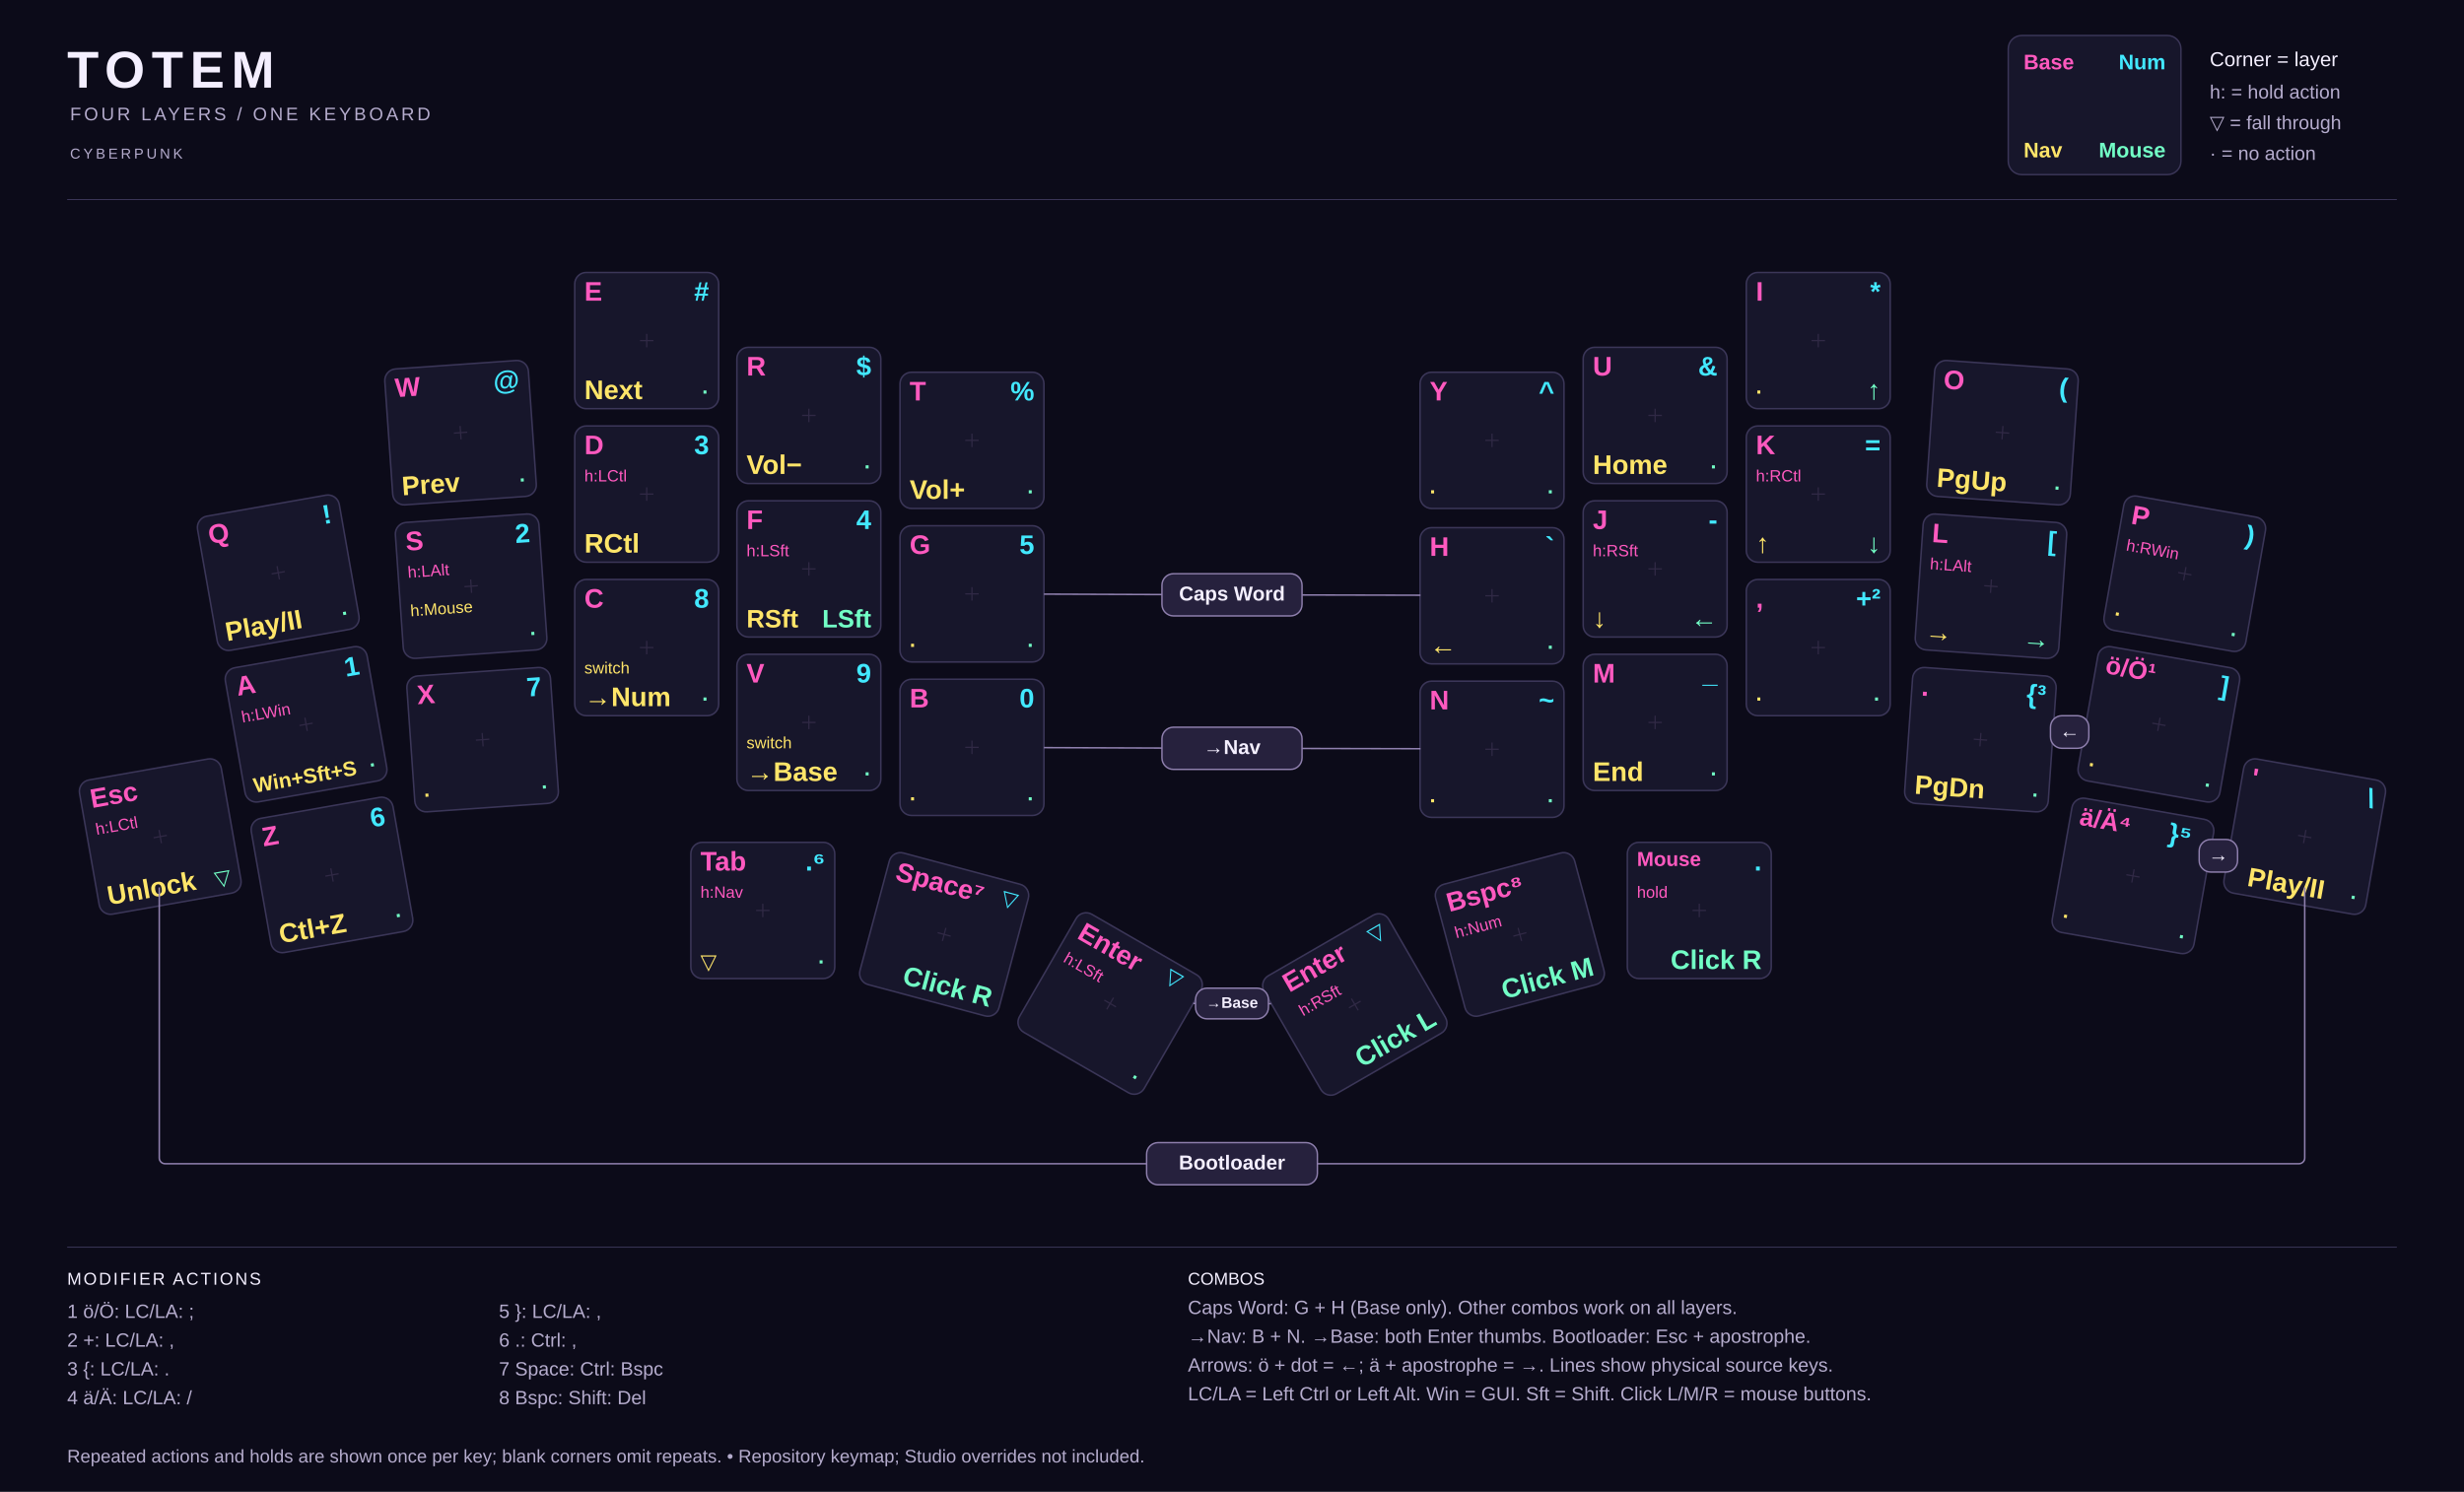
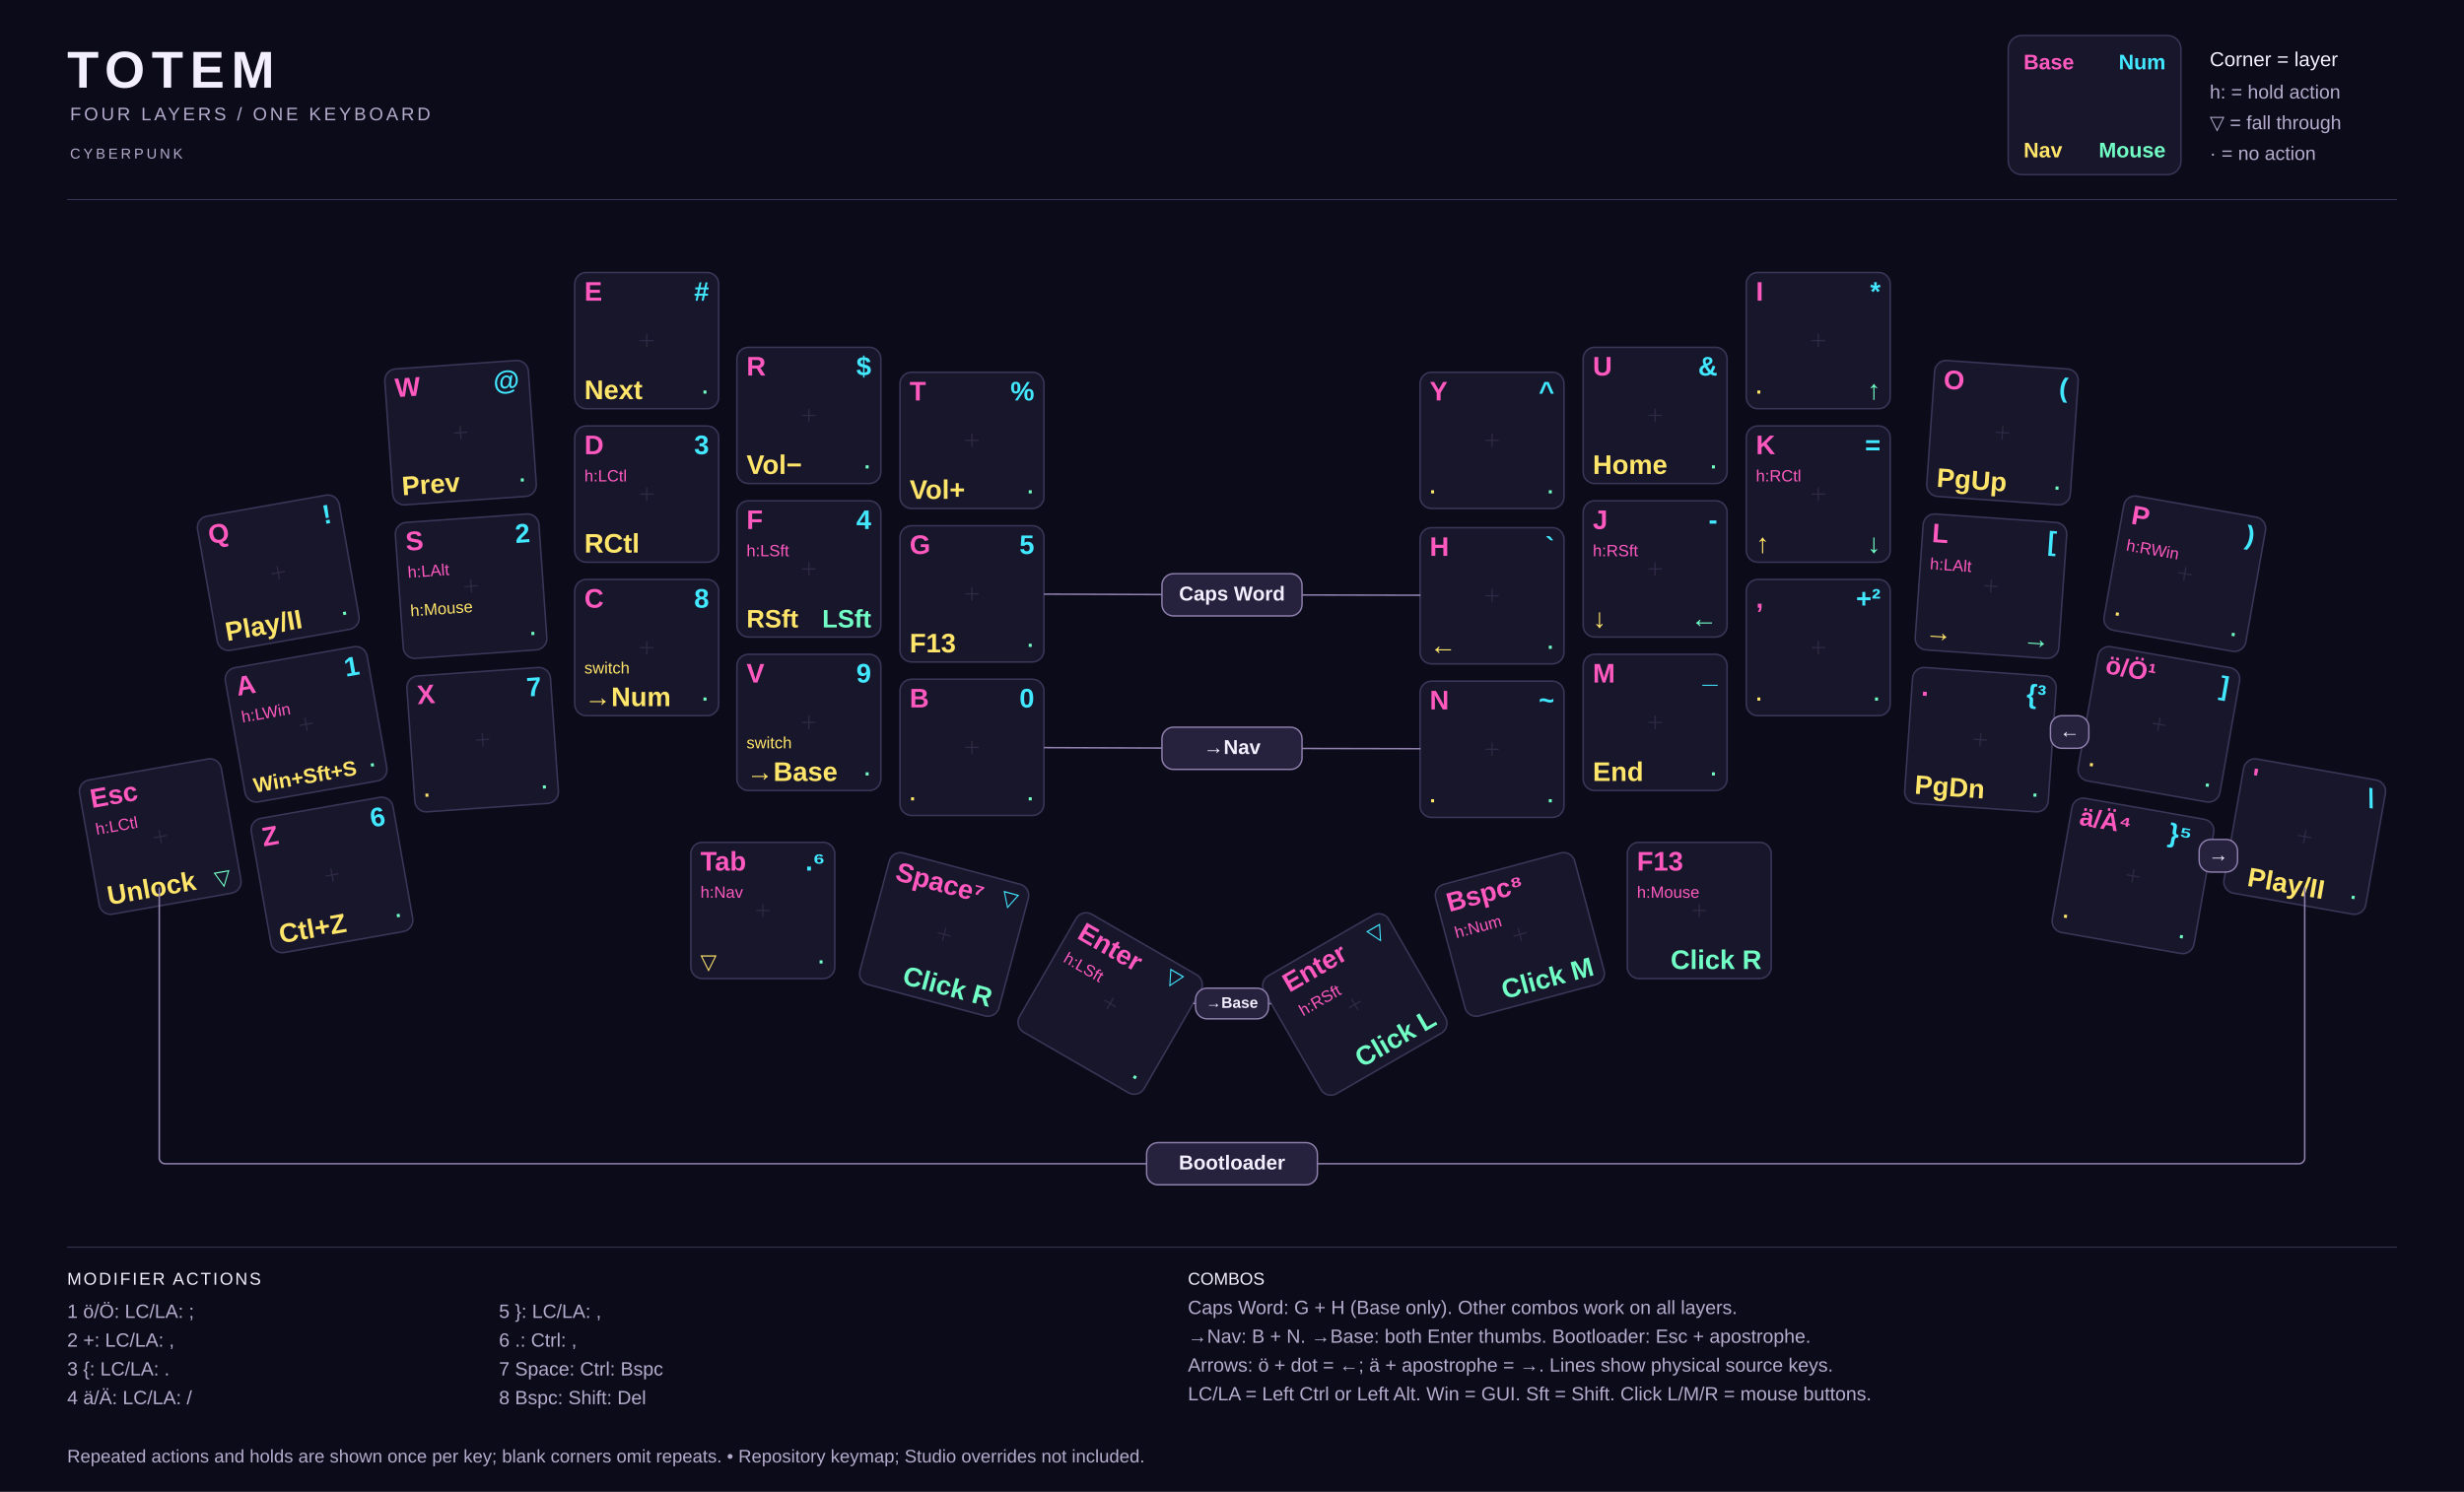
<svg xmlns="http://www.w3.org/2000/svg" width="2568" height="1555" viewBox="0 0 2568 1555" class="keymap" role="img" aria-labelledby="overview-title overview-description">
  <rect width="100%" height="100%" fill="#0c0b19" />
  <style>/* inherit to force styles through use tags */
svg path {
    fill: inherit;
}

/* font and background color specifications */
svg.keymap {
    font-family: SFMono-Regular,Consolas,Liberation Mono,Menlo,monospace;
    font-size: 14px;
    font-kerning: normal;
    text-rendering: optimizeLegibility;
    fill: #24292e;
}

/* default key styling */
rect.key {
    fill: #f6f8fa;
}

rect.key, rect.combo {
    stroke: #c9cccf;
    stroke-width: 1;
}

/* default key side styling, only used is draw_key_sides is set */
rect.side {
    filter: brightness(90%);
}

/* color accent for combo boxes */
rect.combo, rect.combo-separate {
    fill: #cdf;
}

/* color accent for held keys */
rect.held, rect.combo.held {
    fill: #fdd;
}

/* color accent for ghost (optional) keys */
rect.ghost, rect.combo.ghost {
    stroke-dasharray: 4, 4;
    stroke-width: 2;
}

text {
    text-anchor: middle;
    dominant-baseline: middle;
}

/* styling for layer labels */
text.label {
    font-weight: bold;
    text-anchor: start;
    stroke: white;
    stroke-width: 4;
    paint-order: stroke;
}

/* styling for optional footer */
text.footer {
    text-anchor: end;
    dominant-baseline: auto;
    stroke: white;
    stroke-width: 4;
    paint-order: stroke;
}

/* styling for combo tap, and key non-tap label text */
text.combo, text.hold, text.shifted, text.left, text.right, text.tl, text.tr, text.bl, text.br {
    font-size: 11px;
}

text.hold, text.bl, text.br {
    text-anchor: middle;
    dominant-baseline: auto;
}

text.shifted, text.tl, text.tr {
    text-anchor: middle;
    dominant-baseline: hanging;
}

text.left, text.tl, text.bl {
    text-anchor: start;
}

text.right, text.tr, text.br {
    text-anchor: end;
}

text.layer-activator {
    text-decoration: underline;
}

/* styling for hold/shifted label text in combo box */
text.combo.hold, text.combo.shifted, text.combo.left, text.combo.right {
    font-size: 8px;
}

/* lighter symbol for transparent keys */
text.trans {
    fill: #7b7e81;
}

/* styling for combo dendrons */
path.combo {
    stroke-width: 1;
    stroke: gray;
    fill: none;
}

/* Start Tabler Icons Cleanup */
/* cannot use height/width with glyphs */
.icon-tabler &gt; path {
    fill: inherit;
    stroke: inherit;
    stroke-width: 2;
}
/* hide tabler's default box */
.icon-tabler &gt; path[stroke="none"][fill="none"] {
    visibility: hidden;
}
/* End Tabler Icons Cleanup */


svg.keymap { font-family: Arial, DejaVu Sans, sans-serif; fill: #f4efff; }
rect.key { fill: #17162b; stroke: #3b3658; stroke-width: 1.6; }
rect.combo { fill: #26213d; stroke: #8f80ae; stroke-width: 1.5; }
path.combo { fill: none; stroke: #8f80ae; stroke-width: 1.6; }
.thumb-combo text.combo { font-size: 16px; }
text.combo { fill: #f4efff; font-size: 21px; font-weight: 600; }
text.sub { font-size: 17px; font-weight: 400; }
text.tl, text.tr, text.bl, text.br { font-weight: 600; }
text.tl, text.tr { dominant-baseline: hanging; }
text.bl, text.br { dominant-baseline: auto; }
text.tl, text.bl { text-anchor: start; }
text.tr, text.br { text-anchor: end; }
text.tl { fill: #ff59bf; }
text.tr { fill: #42e8ff; }
text.bl { fill: #ffe569; }
text.br { fill: #72ffc6; }
</style>
  <g transform="translate(0,220)" id="keyboard">
    <g transform="translate(70, 0)" class="layer-Overview">
      <g transform="translate(0, 55)">
        <g transform="translate(220, 322) rotate(-10.0)" class="key keypos-0">
          <rect rx="12" ry="12" x="-75" y="-71" width="150" height="142" class="key" />
          <text x="-65" y="-61" class="key tl" style="font-size:28.0px">Q</text>
          <text x="65" y="-61" class="key tr" style="font-size:28.0px">!</text>
          <text x="-65" y="61" class="key bl" style="font-size:28.0px">Play/II</text>
          <text x="65" y="61" class="key br" style="font-size:22.0px">·</text>
          <path d="M-7,0 H7 M0,-7 V7" fill="none" stroke="#302945" stroke-width="1.3" />
        </g>
        <g transform="translate(410, 176) rotate(-4.0)" class="key keypos-1">
          <rect rx="12" ry="12" x="-75" y="-71" width="150" height="142" class="key" />
          <text x="-65" y="-61" class="key tl" style="font-size:28.0px">W</text>
          <text x="65" y="-61" class="key tr" style="font-size:28.0px">@</text>
          <text x="-65" y="61" class="key bl" style="font-size:28.0px">Prev</text>
          <text x="65" y="61" class="key br" style="font-size:22.0px">·</text>
          <path d="M-7,0 H7 M0,-7 V7" fill="none" stroke="#302945" stroke-width="1.3" />
        </g>
        <g transform="translate(604, 80)" class="key keypos-2">
          <rect rx="12" ry="12" x="-75" y="-71" width="150" height="142" class="key" />
          <text x="-65" y="-61" class="key tl" style="font-size:28.0px">E</text>
          <text x="65" y="-61" class="key tr" style="font-size:28.0px">#</text>
          <text x="-65" y="61" class="key bl" style="font-size:28.0px">Next</text>
          <text x="65" y="61" class="key br" style="font-size:22.0px">·</text>
          <path d="M-7,0 H7 M0,-7 V7" fill="none" stroke="#302945" stroke-width="1.3" />
        </g>
        <g transform="translate(773, 158)" class="key keypos-3">
          <rect rx="12" ry="12" x="-75" y="-71" width="150" height="142" class="key" />
          <text x="-65" y="-61" class="key tl" style="font-size:28.0px">R</text>
          <text x="65" y="-61" class="key tr" style="font-size:28.0px">$</text>
          <text x="-65" y="61" class="key bl" style="font-size:28.0px">Vol−</text>
          <text x="65" y="61" class="key br" style="font-size:22.0px">·</text>
          <path d="M-7,0 H7 M0,-7 V7" fill="none" stroke="#302945" stroke-width="1.3" />
        </g>
        <g transform="translate(943, 184)" class="key keypos-4">
          <rect rx="12" ry="12" x="-75" y="-71" width="150" height="142" class="key" />
          <text x="-65" y="-61" class="key tl" style="font-size:28.0px">T</text>
          <text x="65" y="-61" class="key tr" style="font-size:28.0px">%</text>
          <text x="-65" y="61" class="key bl" style="font-size:28.0px">Vol+</text>
          <text x="65" y="61" class="key br" style="font-size:22.0px">·</text>
          <path d="M-7,0 H7 M0,-7 V7" fill="none" stroke="#302945" stroke-width="1.3" />
        </g>
        <g transform="translate(1485, 184)" class="key keypos-5">
          <rect rx="12" ry="12" x="-75" y="-71" width="150" height="142" class="key" />
          <text x="-65" y="-61" class="key tl" style="font-size:28.0px">Y</text>
          <text x="65" y="-61" class="key tr" style="font-size:28.0px">^</text>
          <text x="-65" y="61" class="key bl" style="font-size:22.0px">·</text>
          <text x="65" y="61" class="key br" style="font-size:22.0px">·</text>
          <path d="M-7,0 H7 M0,-7 V7" fill="none" stroke="#302945" stroke-width="1.3" />
        </g>
        <g transform="translate(1655, 158)" class="key keypos-6">
          <rect rx="12" ry="12" x="-75" y="-71" width="150" height="142" class="key" />
          <text x="-65" y="-61" class="key tl" style="font-size:28.0px">U</text>
          <text x="65" y="-61" class="key tr" style="font-size:28.0px">&amp;</text>
          <text x="-65" y="61" class="key bl" style="font-size:28.0px">Home</text>
          <text x="65" y="61" class="key br" style="font-size:22.0px">·</text>
          <path d="M-7,0 H7 M0,-7 V7" fill="none" stroke="#302945" stroke-width="1.3" />
        </g>
        <g transform="translate(1825, 80)" class="key keypos-7">
          <rect rx="12" ry="12" x="-75" y="-71" width="150" height="142" class="key" />
          <text x="-65" y="-61" class="key tl" style="font-size:28.0px">I</text>
          <text x="65" y="-61" class="key tr" style="font-size:28.0px">*</text>
          <text x="-65" y="61" class="key bl" style="font-size:22.0px">·</text>
          <text x="65" y="61" class="key br" style="font-size:28.0px">↑</text>
          <path d="M-7,0 H7 M0,-7 V7" fill="none" stroke="#302945" stroke-width="1.3" />
        </g>
        <g transform="translate(2017, 176) rotate(4.0)" class="key keypos-8">
          <rect rx="12" ry="12" x="-75" y="-71" width="150" height="142" class="key" />
          <text x="-65" y="-61" class="key tl" style="font-size:28.0px">O</text>
          <text x="65" y="-61" class="key tr" style="font-size:28.0px">(</text>
          <text x="-65" y="61" class="key bl" style="font-size:28.0px">PgUp</text>
          <text x="65" y="61" class="key br" style="font-size:22.0px">·</text>
          <path d="M-7,0 H7 M0,-7 V7" fill="none" stroke="#302945" stroke-width="1.3" />
        </g>
        <g transform="translate(2207, 323) rotate(10.0)" class="key keypos-9">
          <rect rx="12" ry="12" x="-75" y="-71" width="150" height="142" class="key" />
          <text x="-65" y="-61" class="key tl" style="font-size:28.0px">P</text>
          <text x="65" y="-61" class="key tr" style="font-size:28.0px">)</text>
          <text x="-65" y="61" class="key bl" style="font-size:22.0px">·</text>
          <text x="65" y="61" class="key br" style="font-size:22.0px">·</text>
          <path d="M-7,0 H7 M0,-7 V7" fill="none" stroke="#302945" stroke-width="1.3" />
          <text x="-65" y="-25" class="sub tl" style="font-weight:400">h:RWin</text>
        </g>
        <g transform="translate(249, 480) rotate(-10.0)" class="key keypos-10">
          <rect rx="12" ry="12" x="-75" y="-71" width="150" height="142" class="key" />
          <text x="-65" y="-61" class="key tl" style="font-size:28.0px">A</text>
          <text x="65" y="-61" class="key tr" style="font-size:28.0px">1</text>
          <text x="-65" y="61" class="key bl" style="font-size:21.8px">Win+Sft+S</text>
          <text x="65" y="61" class="key br" style="font-size:22.0px">·</text>
          <path d="M-7,0 H7 M0,-7 V7" fill="none" stroke="#302945" stroke-width="1.3" />
          <text x="-65" y="-25" class="sub tl" style="font-weight:400">h:LWin</text>
        </g>
        <g transform="translate(421, 336) rotate(-4.0)" class="key keypos-11">
          <rect rx="12" ry="12" x="-75" y="-71" width="150" height="142" class="key" />
          <text x="-65" y="-61" class="key tl" style="font-size:28.0px">S</text>
          <text x="65" y="-61" class="key tr" style="font-size:28.0px">2</text>
          <text x="65" y="61" class="key br" style="font-size:22.0px">·</text>
          <path d="M-7,0 H7 M0,-7 V7" fill="none" stroke="#302945" stroke-width="1.3" />
          <text x="-65" y="-25" class="sub tl" style="font-weight:400">h:LAlt</text>
          <text x="-65" y="27" class="sub bl" style="font-weight:400">h:Mouse</text>
        </g>
        <g transform="translate(604, 240)" class="key keypos-12">
          <rect rx="12" ry="12" x="-75" y="-71" width="150" height="142" class="key" />
          <text x="-65" y="-61" class="key tl" style="font-size:28.0px">D</text>
          <text x="65" y="-61" class="key tr" style="font-size:28.0px">3</text>
          <text x="-65" y="61" class="key bl" style="font-size:28.0px">RCtl</text>
          <path d="M-7,0 H7 M0,-7 V7" fill="none" stroke="#302945" stroke-width="1.3" />
          <text x="-65" y="-25" class="sub tl" style="font-weight:400">h:LCtl</text>
        </g>
        <g transform="translate(773, 318)" class="key keypos-13">
          <rect rx="12" ry="12" x="-75" y="-71" width="150" height="142" class="key" />
          <text x="-65" y="-61" class="key tl" style="font-size:28.0px">F</text>
          <text x="65" y="-61" class="key tr" style="font-size:28.0px">4</text>
          <text x="-65" y="61" class="key bl" style="font-size:26.3px">RSft</text>
          <text x="65" y="61" class="key br" style="font-size:26.3px">LSft</text>
          <path d="M-7,0 H7 M0,-7 V7" fill="none" stroke="#302945" stroke-width="1.3" />
          <text x="-65" y="-25" class="sub tl" style="font-weight:400">h:LSft</text>
        </g>
        <g transform="translate(943, 344)" class="key keypos-14">
          <rect rx="12" ry="12" x="-75" y="-71" width="150" height="142" class="key" />
          <text x="-65" y="-61" class="key tl" style="font-size:28.0px">G</text>
          <text x="65" y="-61" class="key tr" style="font-size:28.0px">5</text>
-           <text x="-65" y="61" class="key bl" style="font-size:22.0px">·</text>
+           <text x="-65" y="61" class="key bl" style="font-size:28.0px">F13</text>
          <text x="65" y="61" class="key br" style="font-size:22.0px">·</text>
          <path d="M-7,0 H7 M0,-7 V7" fill="none" stroke="#302945" stroke-width="1.3" />
        </g>
        <g transform="translate(1485, 346)" class="key keypos-15">
          <rect rx="12" ry="12" x="-75" y="-71" width="150" height="142" class="key" />
          <text x="-65" y="-61" class="key tl" style="font-size:28.0px">H</text>
          <text x="65" y="-61" class="key tr" style="font-size:28.0px">`</text>
          <text x="-65" y="61" class="key bl" style="font-size:28.0px">←</text>
          <text x="65" y="61" class="key br" style="font-size:22.0px">·</text>
          <path d="M-7,0 H7 M0,-7 V7" fill="none" stroke="#302945" stroke-width="1.3" />
        </g>
        <g transform="translate(1655, 318)" class="key keypos-16">
          <rect rx="12" ry="12" x="-75" y="-71" width="150" height="142" class="key" />
          <text x="-65" y="-61" class="key tl" style="font-size:28.0px">J</text>
          <text x="65" y="-61" class="key tr" style="font-size:28.0px">-</text>
          <text x="-65" y="61" class="key bl" style="font-size:28.0px">↓</text>
          <text x="65" y="61" class="key br" style="font-size:28.0px">←</text>
          <path d="M-7,0 H7 M0,-7 V7" fill="none" stroke="#302945" stroke-width="1.3" />
          <text x="-65" y="-25" class="sub tl" style="font-weight:400">h:RSft</text>
        </g>
        <g transform="translate(1825, 240)" class="key keypos-17">
          <rect rx="12" ry="12" x="-75" y="-71" width="150" height="142" class="key" />
          <text x="-65" y="-61" class="key tl" style="font-size:28.0px">K</text>
          <text x="65" y="-61" class="key tr" style="font-size:28.0px">=</text>
          <text x="-65" y="61" class="key bl" style="font-size:28.0px">↑</text>
          <text x="65" y="61" class="key br" style="font-size:28.0px">↓</text>
          <path d="M-7,0 H7 M0,-7 V7" fill="none" stroke="#302945" stroke-width="1.3" />
          <text x="-65" y="-25" class="sub tl" style="font-weight:400">h:RCtl</text>
        </g>
        <g transform="translate(2005, 336) rotate(4.0)" class="key keypos-18">
          <rect rx="12" ry="12" x="-75" y="-71" width="150" height="142" class="key" />
          <text x="-65" y="-61" class="key tl" style="font-size:28.0px">L</text>
          <text x="65" y="-61" class="key tr" style="font-size:28.0px">[</text>
          <text x="-65" y="61" class="key bl" style="font-size:28.0px">→</text>
          <text x="65" y="61" class="key br" style="font-size:28.0px">→</text>
          <path d="M-7,0 H7 M0,-7 V7" fill="none" stroke="#302945" stroke-width="1.3" />
          <text x="-65" y="-25" class="sub tl" style="font-weight:400">h:LAlt</text>
        </g>
        <g transform="translate(2180, 480) rotate(10.0)" class="key keypos-19">
          <rect rx="12" ry="12" x="-75" y="-71" width="150" height="142" class="key" />
          <text x="-65" y="-61" class="key tl" style="font-size:26.3px">ö/Ö¹</text>
          <text x="65" y="-61" class="key tr" style="font-size:28.0px">]</text>
          <text x="-65" y="61" class="key bl" style="font-size:22.0px">·</text>
          <text x="65" y="61" class="key br" style="font-size:22.0px">·</text>
          <path d="M-7,0 H7 M0,-7 V7" fill="none" stroke="#302945" stroke-width="1.3" />
        </g>
        <g transform="translate(97, 597) rotate(-10.0)" class="key keypos-20">
          <rect rx="12" ry="12" x="-75" y="-71" width="150" height="142" class="key" />
          <text x="-65" y="-61" class="key tl" style="font-size:28.0px">Esc</text>
          <text x="-65" y="61" class="key bl" style="font-size:28.0px">Unlock</text>
          <text x="65" y="61" class="key br" style="font-size:22.0px">▽</text>
          <path d="M-7,0 H7 M0,-7 V7" fill="none" stroke="#302945" stroke-width="1.3" />
          <text x="-65" y="-25" class="sub tl" style="font-weight:400">h:LCtl</text>
        </g>
        <g transform="translate(276, 637) rotate(-10.0)" class="key keypos-21">
          <rect rx="12" ry="12" x="-75" y="-71" width="150" height="142" class="key" />
          <text x="-65" y="-61" class="key tl" style="font-size:28.0px">Z</text>
          <text x="65" y="-61" class="key tr" style="font-size:28.0px">6</text>
          <text x="-65" y="61" class="key bl" style="font-size:28.0px">Ctl+Z</text>
          <text x="65" y="61" class="key br" style="font-size:22.0px">·</text>
          <path d="M-7,0 H7 M0,-7 V7" fill="none" stroke="#302945" stroke-width="1.3" />
        </g>
        <g transform="translate(433, 496) rotate(-4.0)" class="key keypos-22">
          <rect rx="12" ry="12" x="-75" y="-71" width="150" height="142" class="key" />
          <text x="-65" y="-61" class="key tl" style="font-size:28.0px">X</text>
          <text x="65" y="-61" class="key tr" style="font-size:28.0px">7</text>
          <text x="-65" y="61" class="key bl" style="font-size:22.0px">·</text>
          <text x="65" y="61" class="key br" style="font-size:22.0px">·</text>
          <path d="M-7,0 H7 M0,-7 V7" fill="none" stroke="#302945" stroke-width="1.3" />
        </g>
        <g transform="translate(604, 400)" class="key keypos-23">
          <rect rx="12" ry="12" x="-75" y="-71" width="150" height="142" class="key" />
          <text x="-65" y="-61" class="key tl" style="font-size:28.0px">C</text>
          <text x="65" y="-61" class="key tr" style="font-size:28.0px">8</text>
          <text x="-65" y="61" class="key bl" style="font-size:28.0px">→Num</text>
          <text x="65" y="61" class="key br" style="font-size:22.0px">·</text>
          <path d="M-7,0 H7 M0,-7 V7" fill="none" stroke="#302945" stroke-width="1.3" />
          <text x="-65" y="27" class="sub bl" style="font-weight:400">switch</text>
        </g>
        <g transform="translate(773, 478)" class="key keypos-24">
          <rect rx="12" ry="12" x="-75" y="-71" width="150" height="142" class="key" />
          <text x="-65" y="-61" class="key tl" style="font-size:28.0px">V</text>
          <text x="65" y="-61" class="key tr" style="font-size:28.0px">9</text>
          <text x="-65" y="61" class="key bl" style="font-size:28.0px">→Base</text>
          <text x="65" y="61" class="key br" style="font-size:22.0px">·</text>
          <path d="M-7,0 H7 M0,-7 V7" fill="none" stroke="#302945" stroke-width="1.3" />
          <text x="-65" y="27" class="sub bl" style="font-weight:400">switch</text>
        </g>
        <g transform="translate(943, 504)" class="key keypos-25">
          <rect rx="12" ry="12" x="-75" y="-71" width="150" height="142" class="key" />
          <text x="-65" y="-61" class="key tl" style="font-size:28.0px">B</text>
          <text x="65" y="-61" class="key tr" style="font-size:28.0px">0</text>
          <text x="-65" y="61" class="key bl" style="font-size:22.0px">·</text>
          <text x="65" y="61" class="key br" style="font-size:22.0px">·</text>
          <path d="M-7,0 H7 M0,-7 V7" fill="none" stroke="#302945" stroke-width="1.3" />
        </g>
        <g transform="translate(1485, 506)" class="key keypos-26">
          <rect rx="12" ry="12" x="-75" y="-71" width="150" height="142" class="key" />
          <text x="-65" y="-61" class="key tl" style="font-size:28.0px">N</text>
          <text x="65" y="-61" class="key tr" style="font-size:28.0px">~</text>
          <text x="-65" y="61" class="key bl" style="font-size:22.0px">·</text>
          <text x="65" y="61" class="key br" style="font-size:22.0px">·</text>
          <path d="M-7,0 H7 M0,-7 V7" fill="none" stroke="#302945" stroke-width="1.3" />
        </g>
        <g transform="translate(1655, 478)" class="key keypos-27">
          <rect rx="12" ry="12" x="-75" y="-71" width="150" height="142" class="key" />
          <text x="-65" y="-61" class="key tl" style="font-size:28.0px">M</text>
          <text x="65" y="-61" class="key tr" style="font-size:28.0px">_</text>
          <text x="-65" y="61" class="key bl" style="font-size:28.0px">End</text>
          <text x="65" y="61" class="key br" style="font-size:22.0px">·</text>
          <path d="M-7,0 H7 M0,-7 V7" fill="none" stroke="#302945" stroke-width="1.3" />
        </g>
        <g transform="translate(1825, 400)" class="key keypos-28">
          <rect rx="12" ry="12" x="-75" y="-71" width="150" height="142" class="key" />
          <text x="-65" y="-61" class="key tl" style="font-size:28.0px">,</text>
          <text x="65" y="-61" class="key tr" style="font-size:28.0px">+²</text>
          <text x="-65" y="61" class="key bl" style="font-size:22.0px">·</text>
          <text x="65" y="61" class="key br" style="font-size:22.0px">·</text>
          <path d="M-7,0 H7 M0,-7 V7" fill="none" stroke="#302945" stroke-width="1.3" />
        </g>
        <g transform="translate(1994, 496) rotate(4.0)" class="key keypos-29">
          <rect rx="12" ry="12" x="-75" y="-71" width="150" height="142" class="key" />
          <text x="-65" y="-61" class="key tl" style="font-size:28.0px">.</text>
          <text x="65" y="-61" class="key tr" style="font-size:28.0px">{³</text>
          <text x="-65" y="61" class="key bl" style="font-size:28.0px">PgDn</text>
          <text x="65" y="61" class="key br" style="font-size:22.0px">·</text>
          <path d="M-7,0 H7 M0,-7 V7" fill="none" stroke="#302945" stroke-width="1.3" />
        </g>
        <g transform="translate(2153, 638) rotate(10.0)" class="key keypos-30">
          <rect rx="12" ry="12" x="-75" y="-71" width="150" height="142" class="key" />
          <text x="-65" y="-61" class="key tl" style="font-size:26.3px">ä/Ä⁴</text>
          <text x="53" y="-61" class="key tr" style="font-size:28.0px">}⁵</text>
          <text x="-65" y="61" class="key bl" style="font-size:22.0px">·</text>
          <text x="65" y="61" class="key br" style="font-size:22.0px">·</text>
          <path d="M-7,0 H7 M0,-7 V7" fill="none" stroke="#302945" stroke-width="1.3" />
        </g>
        <g transform="translate(2332, 597) rotate(10.0)" class="key keypos-31">
          <rect rx="12" ry="12" x="-75" y="-71" width="150" height="142" class="key" />
          <text x="-65" y="-61" class="key tl" style="font-size:28.0px">'</text>
          <text x="65" y="-61" class="key tr" style="font-size:28.0px">\</text>
          <text x="-51" y="61" class="key bl" style="font-size:28.0px">Play/II</text>
          <text x="65" y="61" class="key br" style="font-size:22.0px">·</text>
          <path d="M-7,0 H7 M0,-7 V7" fill="none" stroke="#302945" stroke-width="1.3" />
        </g>
        <g transform="translate(725, 674)" class="key keypos-32">
          <rect rx="12" ry="12" x="-75" y="-71" width="150" height="142" class="key" />
          <text x="-65" y="-61" class="key tl" style="font-size:28.0px">Tab</text>
          <text x="65" y="-61" class="key tr" style="font-size:28.0px">.⁶</text>
          <text x="-65" y="61" class="key bl" style="font-size:22.0px">▽</text>
          <text x="65" y="61" class="key br" style="font-size:22.0px">·</text>
          <path d="M-7,0 H7 M0,-7 V7" fill="none" stroke="#302945" stroke-width="1.3" />
          <text x="-65" y="-25" class="sub tl" style="font-weight:400">h:Nav</text>
        </g>
        <g transform="translate(914, 699) rotate(15.0)" class="key keypos-33">
          <rect rx="12" ry="12" x="-75" y="-71" width="150" height="142" class="key" />
          <text x="-65" y="-61" class="key tl" style="font-size:28.0px">Space⁷</text>
          <text x="65" y="-61" class="key tr" style="font-size:22.0px">▽</text>
          <text x="65" y="61" class="key br" style="font-size:28.0px">Click R</text>
          <path d="M-7,0 H7 M0,-7 V7" fill="none" stroke="#302945" stroke-width="1.3" />
        </g>
        <g transform="translate(1087, 771) rotate(30.0)" class="key keypos-34">
          <rect rx="12" ry="12" x="-75" y="-71" width="150" height="142" class="key" />
          <text x="-65" y="-61" class="key tl" style="font-size:28.0px">Enter</text>
          <text x="53" y="-64" class="key tr" style="font-size:22.0px">▽</text>
          <text x="65" y="61" class="key br" style="font-size:22.0px">·</text>
          <path d="M-7,0 H7 M0,-7 V7" fill="none" stroke="#302945" stroke-width="1.3" />
          <text x="-65" y="-25" class="sub tl" style="font-weight:400">h:LSft</text>
        </g>
        <g transform="translate(1342, 772) rotate(-30.0)" class="key keypos-35">
          <rect rx="12" ry="12" x="-75" y="-71" width="150" height="142" class="key" />
          <text x="-53" y="-64" class="key tl" style="font-size:28.0px">Enter</text>
          <text x="65" y="-61" class="key tr" style="font-size:22.0px">▽</text>
          <text x="65" y="61" class="key br" style="font-size:28.0px">Click L</text>
          <path d="M-7,0 H7 M0,-7 V7" fill="none" stroke="#302945" stroke-width="1.3" />
          <text x="-53" y="-28" class="sub tl" style="font-weight:400">h:RSft</text>
        </g>
        <g transform="translate(1514, 699) rotate(-15.0)" class="key keypos-36">
          <rect rx="12" ry="12" x="-75" y="-71" width="150" height="142" class="key" />
          <text x="-65" y="-61" class="key tl" style="font-size:28.0px">Bspc⁸</text>
          <text x="65" y="61" class="key br" style="font-size:28.0px">Click M</text>
          <path d="M-7,0 H7 M0,-7 V7" fill="none" stroke="#302945" stroke-width="1.3" />
          <text x="-65" y="-25" class="sub tl" style="font-weight:400">h:Num</text>
        </g>
        <g transform="translate(1701, 674)" class="key keypos-37">
          <rect rx="12" ry="12" x="-75" y="-71" width="150" height="142" class="key" />
-           <text x="-65" y="-61" class="key tl" style="font-size:21.1px">Mouse</text>
-           <text x="65" y="-61" class="key tr" style="font-size:28.0px">.</text>
+           <text x="-65" y="-61" class="key tl" style="font-size:28.0px">F13</text>
          <text x="65" y="61" class="key br" style="font-size:28.0px">Click R</text>
          <path d="M-7,0 H7 M0,-7 V7" fill="none" stroke="#302945" stroke-width="1.3" />
-           <text x="-65" y="-25" class="sub tl" style="font-weight:400">hold</text>
+           <text x="-65" y="-25" class="sub tl" style="font-weight:400">h:Mouse</text>
        </g>
        <g class="combo combopos-0">
          <path d="M1214,938 h-1112 a6.0,6.0 0 0 1 -6.0,-6.0 v-282" class="combo" />
          <path d="M1214,938 h1112 a6.0,6.0 0 0 0 6.0,-6.0 v-282" class="combo" />
          <rect rx="12" ry="12" x="1125" y="916" width="178" height="44" class="combo" />
          <text x="1214" y="938" class="combo tap">Bootloader</text>
        </g>
        <g class="combo combopos-1">
          <path d="M1214.00,345.00 L1410.43,345.43" class="combo" />
          <path d="M1214.00,345.00 L1018.03,344.28" class="combo" />
          <rect rx="12" ry="12" x="1141" y="323" width="146" height="44" class="combo" />
          <text x="1214" y="345" class="combo tap">Caps Word</text>
        </g>
        <g class="combo thumb-combo combopos-2">
          <path d="M1214.00,771.00 L1254.70,771.19" class="combo" />
          <path d="M1214.00,771.00 L1173.66,770.94" class="combo" />
          <rect rx="12" ry="12" x="1176" y="755" width="76" height="32" class="combo thumb-combo" />
          <text x="1214" y="771" class="combo thumb-combo tap">→Base</text>
        </g>
        <g class="combo combopos-3">
          <path d="M1214.00,505.00 L1410.43,505.43" class="combo" />
          <path d="M1214.00,505.00 L1018.03,504.28" class="combo" />
          <rect rx="12" ry="12" x="1141" y="483" width="146" height="44" class="combo" />
          <text x="1214" y="505" class="combo tap">→Nav</text>
        </g>
        <g class="combo combopos-4">
          <path d="M2242.00,617.00 L2252.52,614.62" class="combo" />
          <path d="M2242.00,617.00 L2232.13,619.35" class="combo" />
          <rect rx="12" ry="12" x="2222" y="600" width="40" height="34" class="combo" />
          <text x="2242" y="617" class="combo tap">→</text>
        </g>
        <g class="combo combopos-5">
          <path d="M2087.00,488.00 L2069.87,489.47" class="combo" />
          <path d="M2087.00,488.00 L2102.49,486.64" class="combo" />
          <rect rx="12" ry="12" x="2067" y="471" width="40" height="34" class="combo" />
          <text x="2087" y="488" class="combo tap">←</text>
        </g>
      </g>
    </g>
  </g>
  <g id="legend">
    <text x="70" y="76" style="font-size:54;font-weight:700;text-anchor:start;letter-spacing:7">TOTEM</text>
    <text x="73" y="120" style="font-size:19;text-anchor:start;letter-spacing:3;fill:#b5accd">FOUR LAYERS / ONE KEYBOARD</text>
    <text x="73" y="161" style="font-size:15;text-anchor:start;letter-spacing:3;fill:#b5accd">CYBERPUNK</text>
    <rect x="2093.0" y="37" width="180" height="145" rx="14" fill="#17162b" stroke="#3b3658" stroke-width="1.5" />
    <text x="2109.0" y="57" class="tl" style="font-size:22">Base</text>
    <text x="2257.0" y="57" class="tr" style="font-size:22">Num</text>
    <text x="2109.0" y="164" class="bl" style="font-size:22">Nav</text>
    <text x="2257.0" y="164" class="br" style="font-size:22">Mouse</text>
    <text x="2303.0" y="63" style="font-size:21;text-anchor:start">Corner = layer</text>
    <text x="2303.0" y="97" style="font-size:20;text-anchor:start;fill:#b5accd">h: = hold action</text>
    <text x="2303.0" y="129" style="font-size:20;text-anchor:start;fill:#b5accd">▽ = fall through</text>
    <text x="2303.0" y="161" style="font-size:20;text-anchor:start;fill:#b5accd">· = no action</text>
    <path d="M70,208 H2498.0" stroke="#3b3658" stroke-width="1" />
  </g>
  <g id="notes">
    <path d="M70,1300.0 H2498.0" stroke="#3b3658" stroke-width="1" />
    <text x="70" y="1334.0" style="font-size:18;text-anchor:start;letter-spacing:2">MODIFIER ACTIONS</text>
    <text x="70" y="1368.0" style="font-size:20;text-anchor:start;fill:#b5accd">1   ö/Ö: LC/LA: ;</text>
    <text x="70" y="1398.0" style="font-size:20;text-anchor:start;fill:#b5accd">2   +: LC/LA: ,</text>
    <text x="70" y="1428.0" style="font-size:20;text-anchor:start;fill:#b5accd">3   {: LC/LA: .</text>
    <text x="70" y="1458.0" style="font-size:20;text-anchor:start;fill:#b5accd">4   ä/Ä: LC/LA: /</text>
    <text x="520" y="1368.0" style="font-size:20;text-anchor:start;fill:#b5accd">5   }: LC/LA: ,</text>
    <text x="520" y="1398.0" style="font-size:20;text-anchor:start;fill:#b5accd">6   .: Ctrl: ,</text>
    <text x="520" y="1428.0" style="font-size:20;text-anchor:start;fill:#b5accd">7   Space: Ctrl: Bspc</text>
    <text x="520" y="1458.0" style="font-size:20;text-anchor:start;fill:#b5accd">8   Bspc: Shift: Del</text>
    <text x="1238.0" y="1334.0" style="font-size:18;text-anchor:start;fill:#f4efff">COMBOS</text>
    <text x="1238.0" y="1364.0" style="font-size:20;text-anchor:start;fill:#b5accd">Caps Word: G + H (Base only). Other combos work on all layers.</text>
    <text x="1238.0" y="1394.0" style="font-size:20;text-anchor:start;fill:#b5accd">→Nav: B + N.  →Base: both Enter thumbs.  Bootloader: Esc + apostrophe.</text>
    <text x="1238.0" y="1424.0" style="font-size:20;text-anchor:start;fill:#b5accd">Arrows: ö + dot = ←; ä + apostrophe = →. Lines show physical source keys.</text>
    <text x="1238.0" y="1454.0" style="font-size:20;text-anchor:start;fill:#b5accd">LC/LA = Left Ctrl or Left Alt. Win = GUI. Sft = Shift. Click L/M/R = mouse buttons.</text>
    <text x="70" y="1519.0" style="font-size:19;text-anchor:start;fill:#b5accd">Repeated actions and holds are shown once per key; blank corners omit repeats.  •  Repository keymap; Studio overrides not included.</text>
  </g>
</svg>
